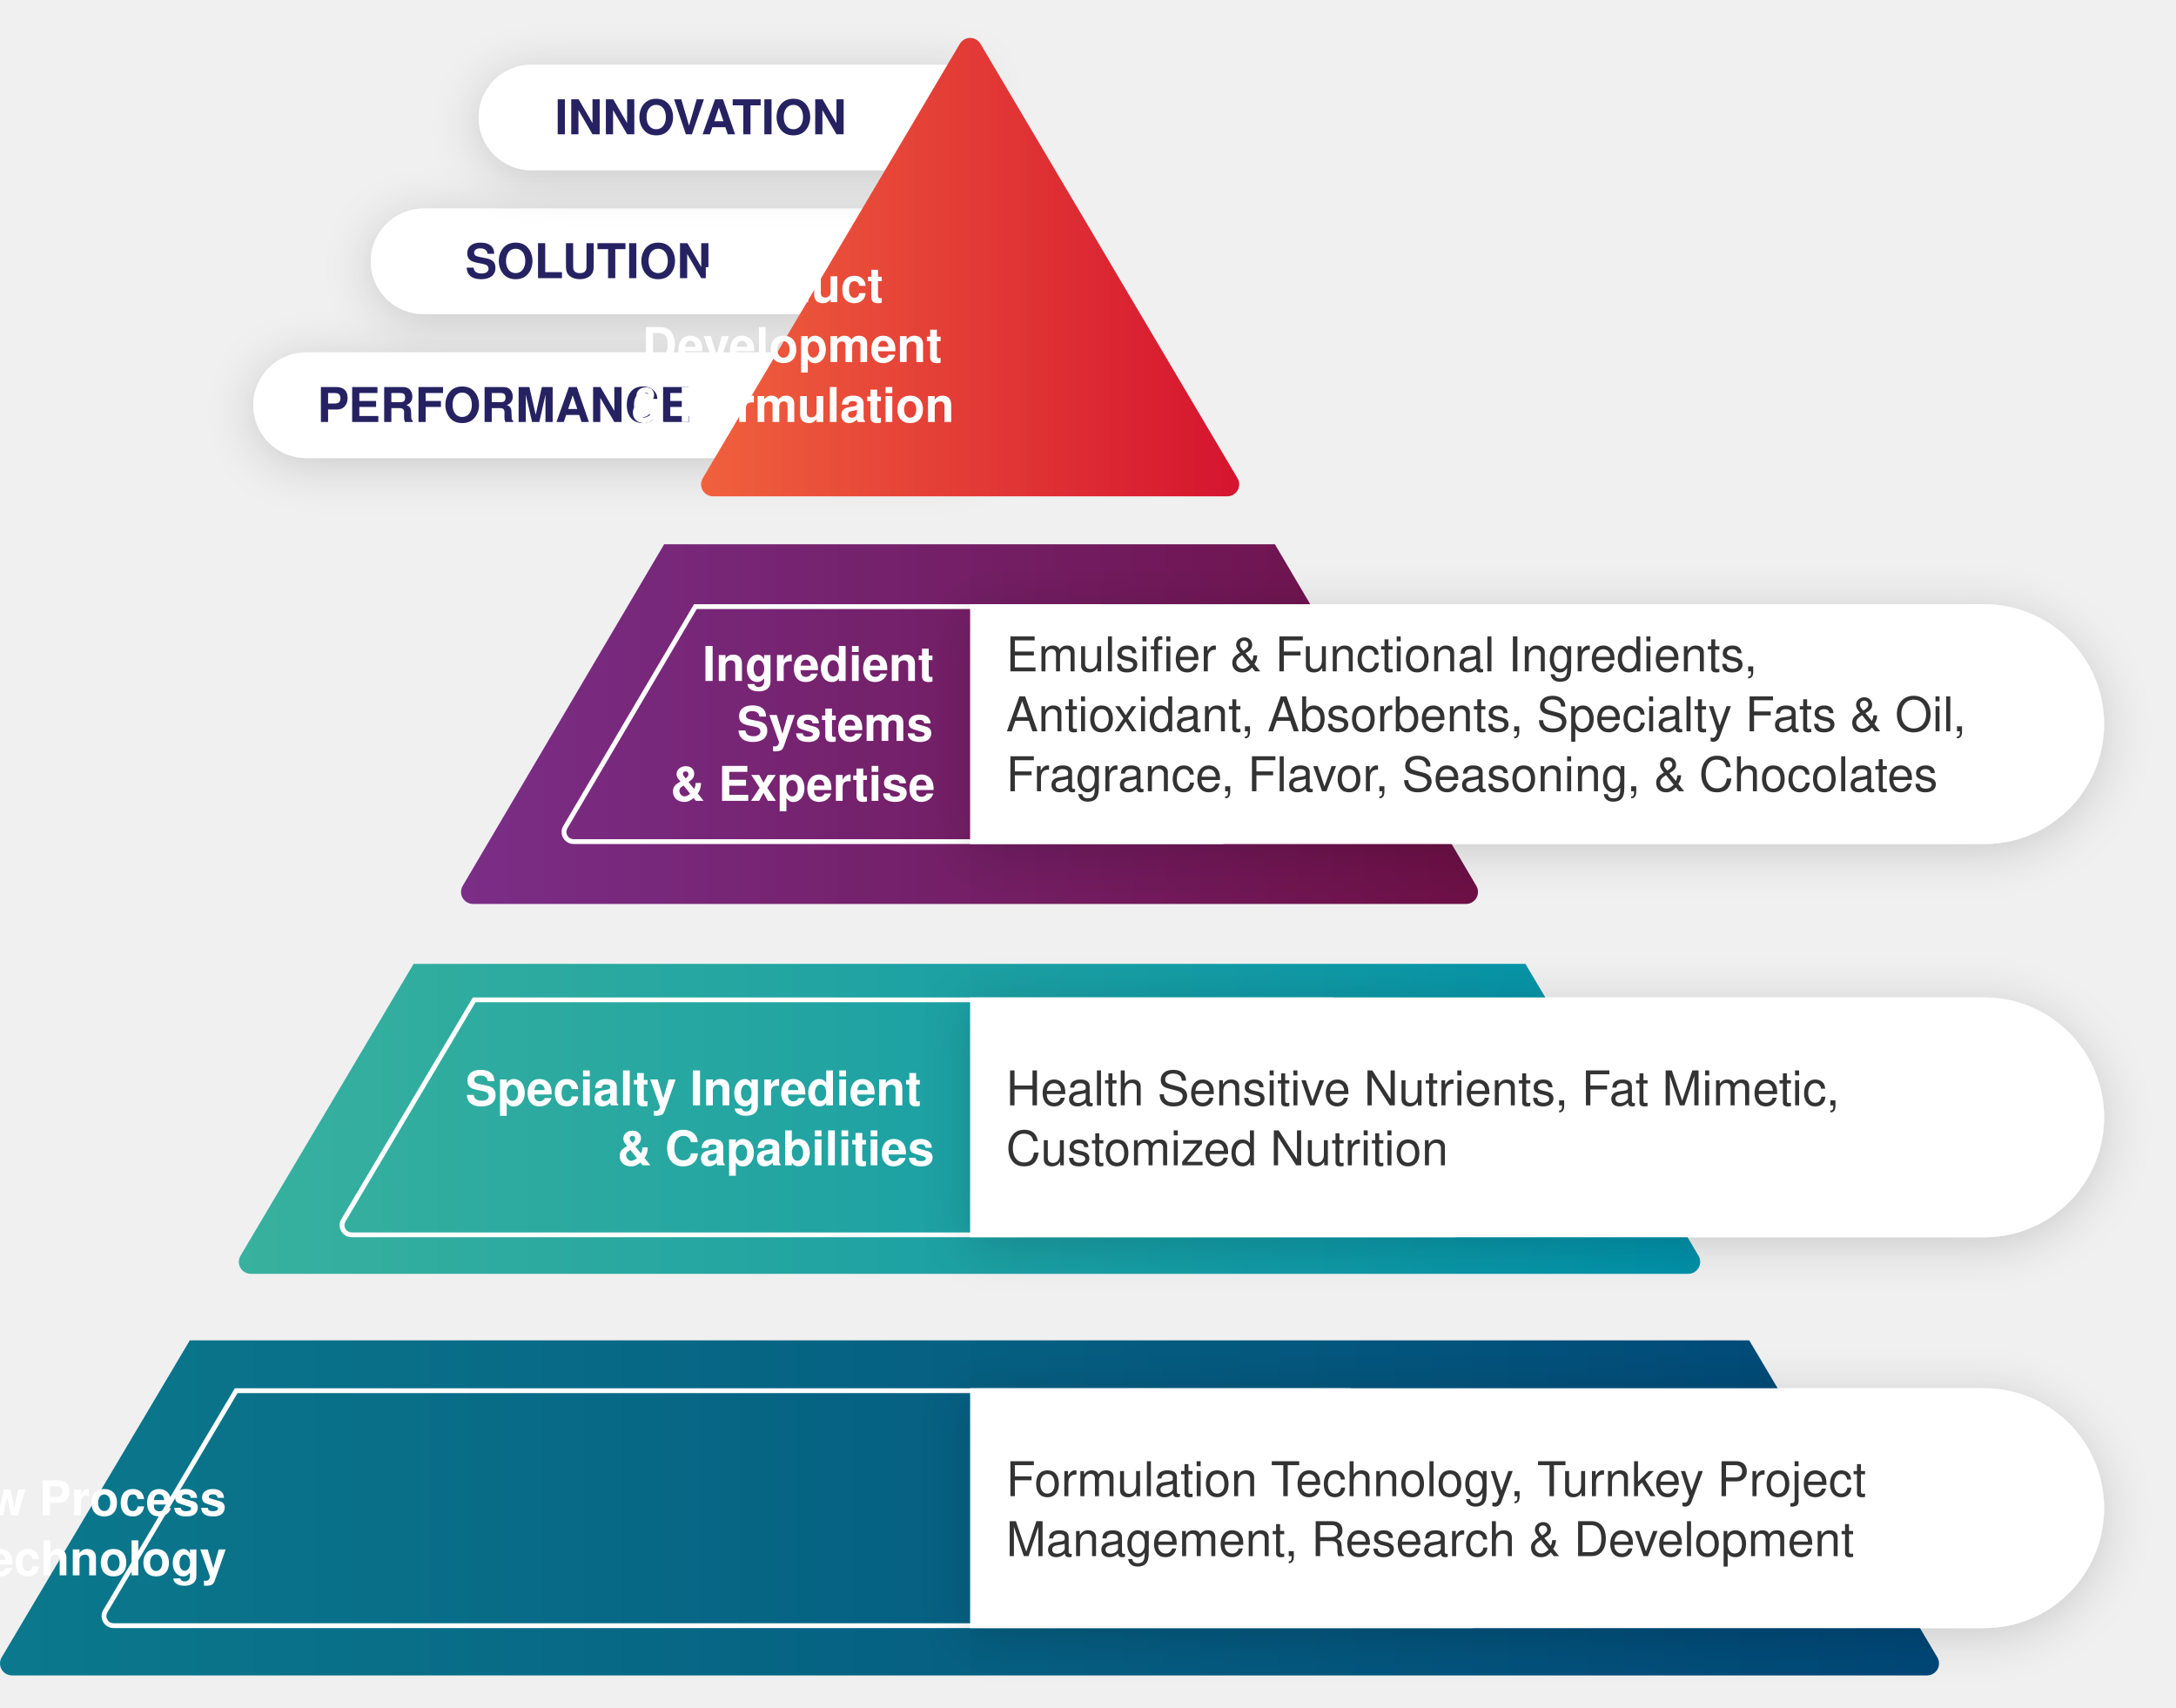
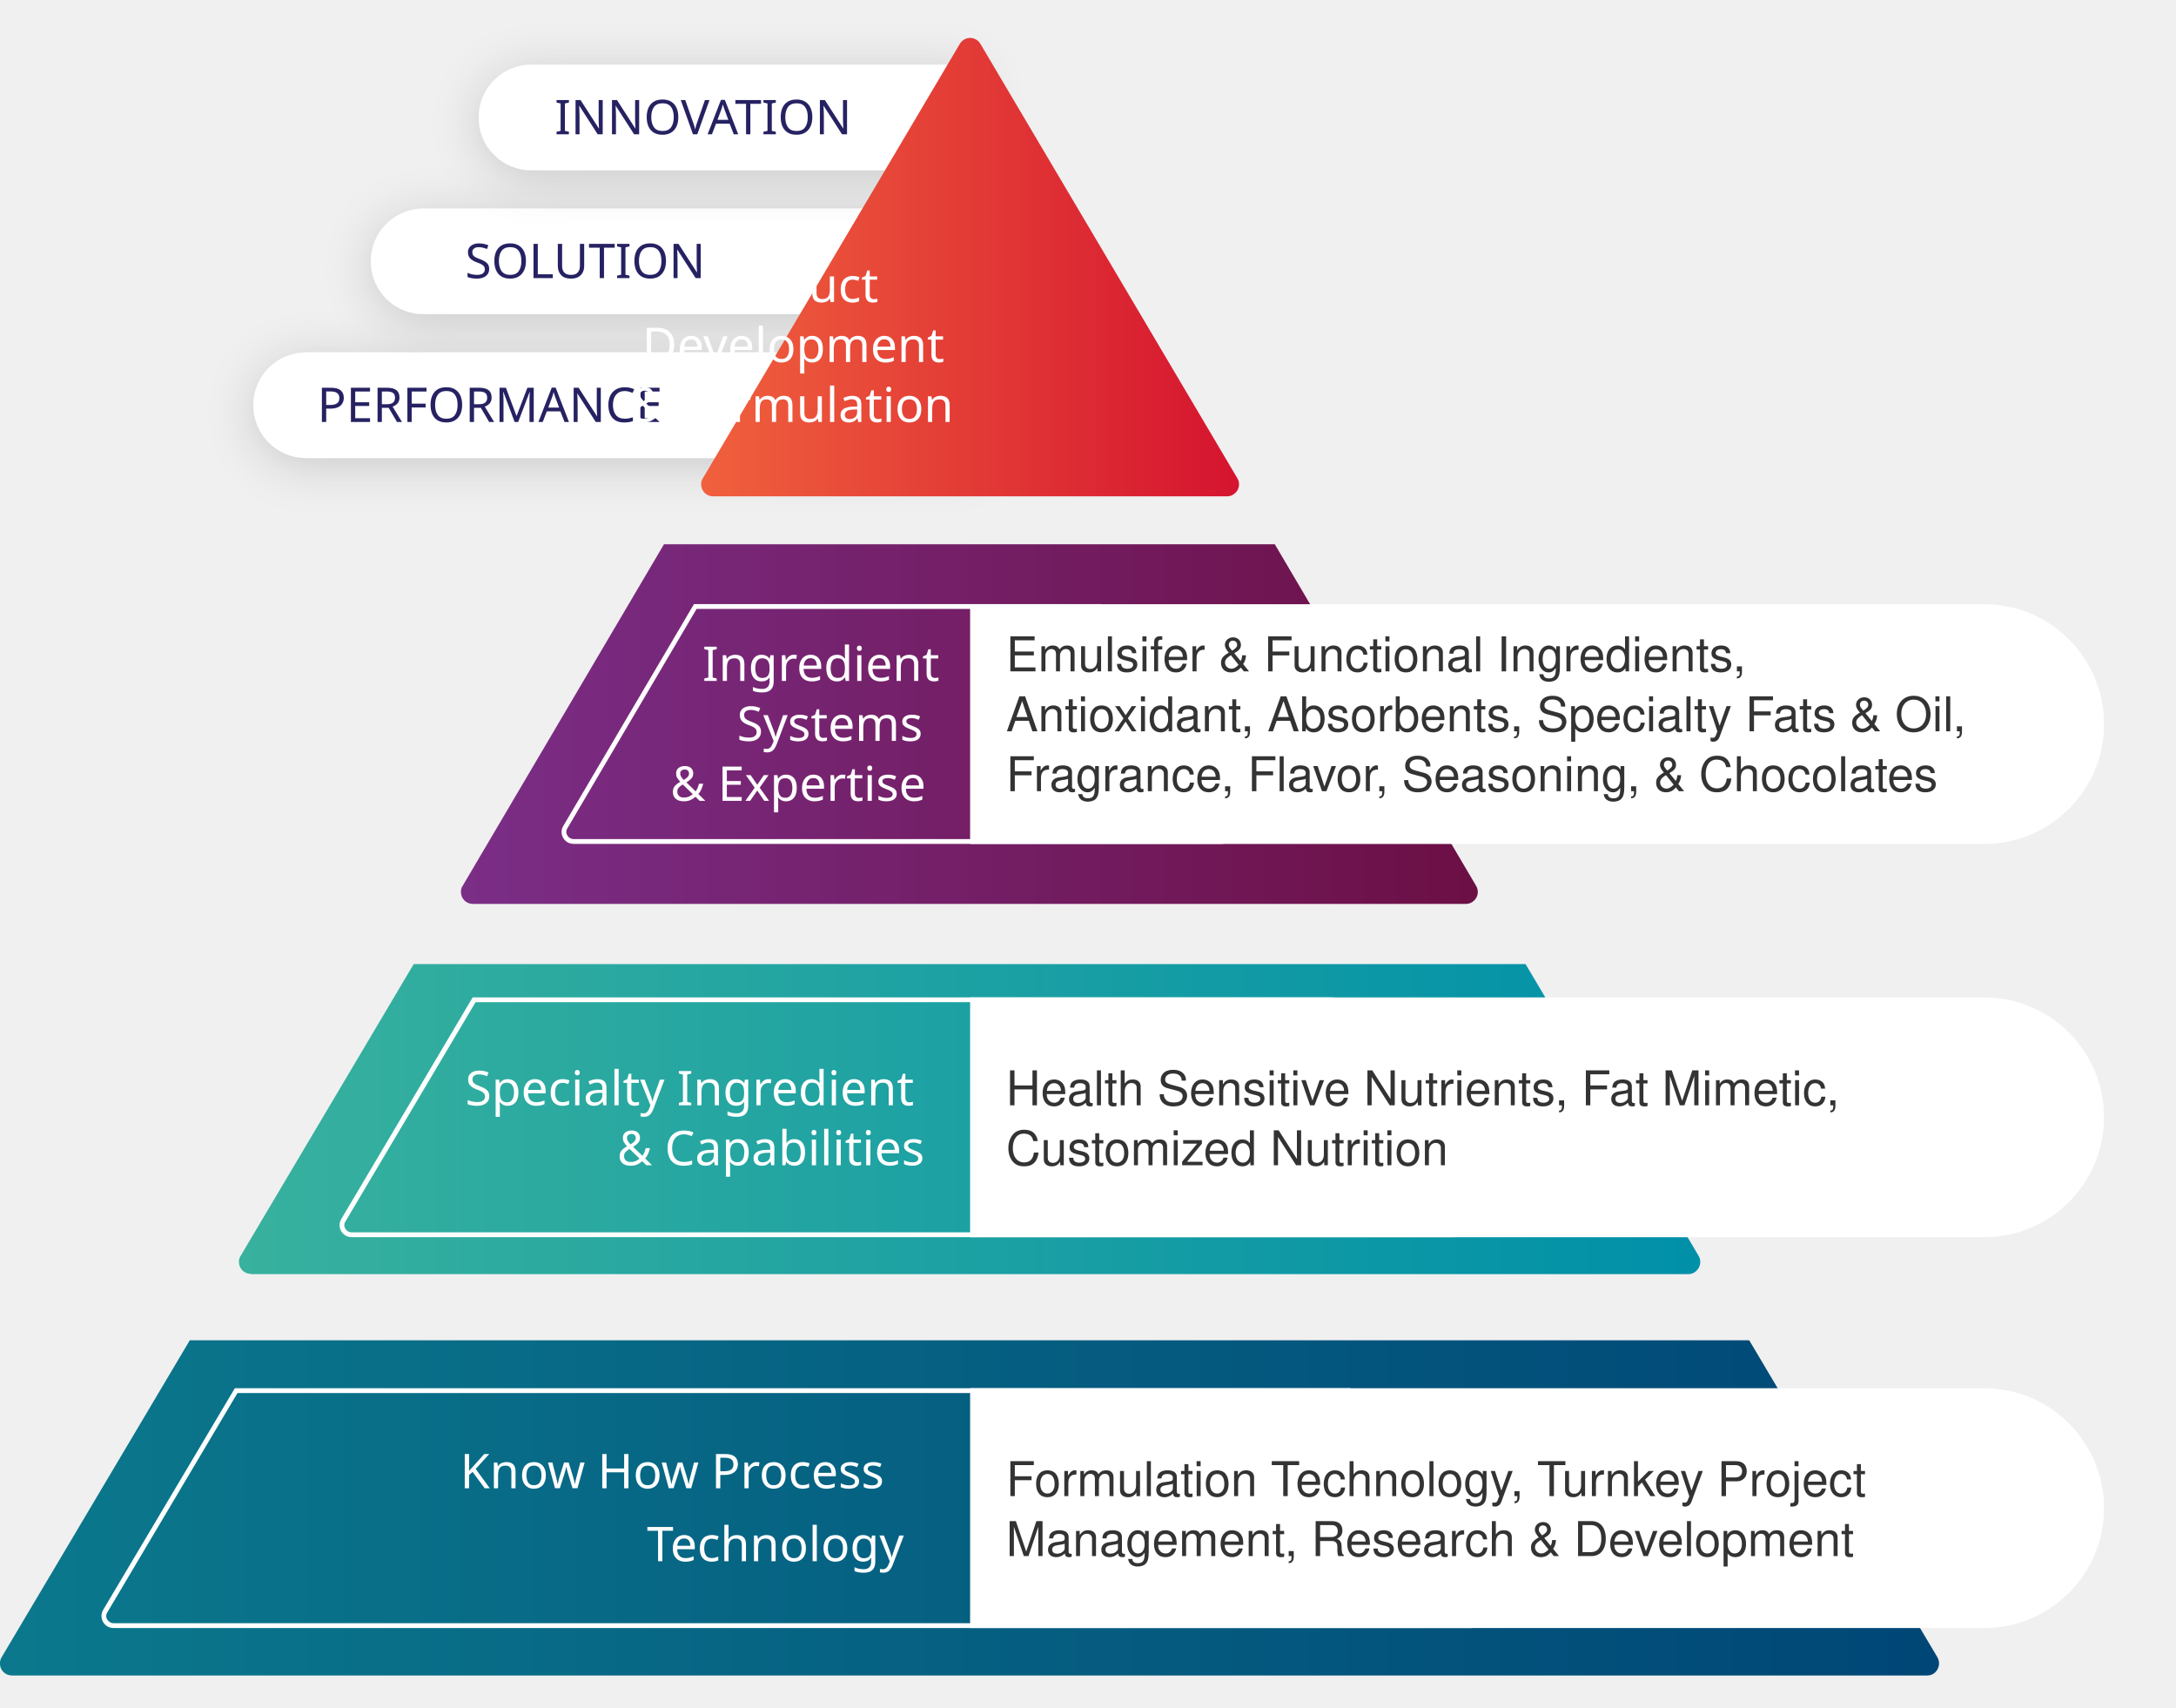
- <svg xmlns="http://www.w3.org/2000/svg" width="907.673" height="712" viewBox="0 0 907.673 712">
-   <defs>
-     <linearGradient id="linear-gradient" y1="0.5" x2="1" y2="0.5" gradientUnits="objectBoundingBox">
-       <stop offset="0" stop-color="#7b2e87" />
-       <stop offset="1" stop-color="#6c0f45" />
+ <svg xmlns="http://www.w3.org/2000/svg" version="1.1" id="Layer_1" x="0px" y="0px" viewBox="0 0 907.7 712" style="enable-background:new 0 0 907.7 712;" xml:space="preserve">
+   <style type="text/css">
+ 	.st0{fill:url(#Intersection_9_1_);}
+ 	.st1{fill:url(#Intersection_8_1_);}
+ 	.st2{fill:url(#Intersection_7_1_);}
+ 	.st3{filter:url(#Rectangle_314);}
+ 	.st4{fill:#FFFFFF;}
+ 	.st5{filter:url(#Rectangle_310);}
+ 	.st6{filter:url(#Rectangle_315);}
+ 	.st7{fill:url(#Polygon_4_1_);}
+ 	.st8{fill:#262262;}
+ 	.st9{font-family:'Helvetica-Bold';}
+ 	.st10{font-size:20px;}
+ 	.st11{fill:none;}
+ 	.st12{fill:#333333;}
+ 	.st13{font-family:'Helvetica';}
+ </style>
+   <filter filterUnits="userSpaceOnUse" height="104" id="Rectangle_315" width="361" x="75.673" y="120">
+     <feOffset dy="3" input="SourceAlpha" />
+     <feGaussianBlur result="blur-3" stdDeviation="10" />
+     <feFlood flood-opacity="0.161" />
+     <feComposite in2="blur-3" operator="in" />
+     <feComposite in="SourceGraphic" operator="over" />
+   </filter>
+   <filter filterUnits="userSpaceOnUse" height="104" id="Rectangle_314" width="312" x="124.673" y="60">
+     <feOffset dy="3" input="SourceAlpha" />
+     <feGaussianBlur result="blur" stdDeviation="10" />
+     <feFlood flood-opacity="0.161" />
+     <feComposite in2="blur" operator="in" />
+     <feComposite in="SourceGraphic" operator="over" />
+   </filter>
+   <filter filterUnits="userSpaceOnUse" height="104" id="Rectangle_310" width="267" x="169.673" y="0">
+     <feOffset dy="3" input="SourceAlpha" />
+     <feGaussianBlur result="blur-2" stdDeviation="10" />
+     <feFlood flood-opacity="0.161" />
+     <feComposite in2="blur-2" operator="in" />
+     <feComposite in="SourceGraphic" operator="over" />
+   </filter>
+   <g id="Group_126" transform="translate(-456.327 -1984)">
+     <linearGradient id="Intersection_9_1_" gradientUnits="userSpaceOnUse" x1="659.846" y1="2590.207" x2="660.846" y2="2590.207" gradientTransform="matrix(424.2052 0 0 -150 -279261.5 390817)">
+       <stop offset="0" style="stop-color:#7B2E87" />
+       <stop offset="1" style="stop-color:#6C0F45" />
    </linearGradient>
-     <linearGradient id="linear-gradient-2" y1="0.5" x2="1" y2="0.5" gradientUnits="objectBoundingBox">
-       <stop offset="0" stop-color="#38b19e" />
-       <stop offset="1" stop-color="#0090a8" />
+     <path id="Intersection_9" class="st0" d="M653.6,2361c-2.8,0-5-2.2-5-5c0-0.9,0.2-1.8,0.7-2.5l84-142.5h254.8l84,142.5   c1.4,2.4,0.6,5.4-1.8,6.8c-0.8,0.5-1.6,0.7-2.5,0.7H653.6z" />
+     <linearGradient id="Intersection_8_1_" gradientUnits="userSpaceOnUse" x1="659.992" y1="2590.32" x2="660.992" y2="2590.32" gradientTransform="matrix(609.569 0 0 -129.268 -401754.938 337296.094)">
+       <stop offset="0" style="stop-color:#38B19E" />
+       <stop offset="1" style="stop-color:#0090A8" />
    </linearGradient>
-     <linearGradient id="linear-gradient-3" y1="0.5" x2="1" y2="0.5" gradientUnits="objectBoundingBox">
-       <stop offset="0" stop-color="#0b798d" />
-       <stop offset="1" stop-color="#004676" />
+     <path id="Intersection_8" class="st1" d="M561,2515.3c-2.8,0-5-2.2-5-5c0-0.9,0.2-1.8,0.7-2.5l72.2-121.7h463.8l72.2,121.7   c1.4,2.4,0.6,5.4-1.8,6.9c-0.8,0.5-1.7,0.7-2.5,0.7H561z" />
+     <linearGradient id="Intersection_7_1_" gradientUnits="userSpaceOnUse" x1="660.075" y1="2590.258" x2="661.075" y2="2590.258" gradientTransform="matrix(808.8104 0 0 -139.752 -533419 364606.688)">
+       <stop offset="0" style="stop-color:#0B798D" />
+       <stop offset="1" style="stop-color:#004676" />
    </linearGradient>
-     <filter id="Rectangle_314" x="124.673" y="60" width="312" height="104" filterUnits="userSpaceOnUse">
-       <feOffset dy="3" input="SourceAlpha" />
-       <feGaussianBlur stdDeviation="10" result="blur" />
-       <feFlood flood-opacity="0.161" />
-       <feComposite operator="in" in2="blur" />
-       <feComposite in="SourceGraphic" />
-     </filter>
-     <filter id="Rectangle_310" x="169.673" y="0" width="267" height="104" filterUnits="userSpaceOnUse">
-       <feOffset dy="3" input="SourceAlpha" />
-       <feGaussianBlur stdDeviation="10" result="blur-2" />
-       <feFlood flood-opacity="0.161" />
-       <feComposite operator="in" in2="blur-2" />
-       <feComposite in="SourceGraphic" />
-     </filter>
-     <filter id="Rectangle_315" x="75.673" y="120" width="361" height="104" filterUnits="userSpaceOnUse">
-       <feOffset dy="3" input="SourceAlpha" />
-       <feGaussianBlur stdDeviation="10" result="blur-3" />
-       <feFlood flood-opacity="0.161" />
-       <feComposite operator="in" in2="blur-3" />
-       <feComposite in="SourceGraphic" />
-     </filter>
-     <linearGradient id="linear-gradient-4" y1="0.5" x2="1" y2="0.5" gradientUnits="objectBoundingBox">
-       <stop offset="0" stop-color="#f0613d" />
-       <stop offset="1" stop-color="#d5142f" />
+     <path id="Intersection_7" class="st2" d="M461.3,2682.8c-2.8,0-5-2.2-5-5c0-0.9,0.2-1.8,0.7-2.6l78.5-132.2H1186l78.5,132.2   c1.4,2.4,0.6,5.4-1.7,6.9c-0.8,0.5-1.7,0.7-2.6,0.7H461.3z" />
+     <g transform="matrix(1, 0, 0, 1, 456.33, 1984)" class="st3">
+       <path id="Rectangle_314-2_1_" class="st4" d="M176.7,87h230l0,0v44l0,0h-230c-12.2,0-22-9.8-22-22l0,0    C154.7,96.8,164.5,87,176.7,87z" />
+     </g>
+     <g transform="matrix(1, 0, 0, 1, 456.33, 1984)" class="st5">
+       <path id="Rectangle_310-2_1_" class="st4" d="M221.7,27h185l0,0v44l0,0h-185c-12.2,0-22-9.8-22-22l0,0    C199.7,36.8,209.5,27,221.7,27z" />
+     </g>
+     <g transform="matrix(1, 0, 0, 1, 456.33, 1984)" class="st6">
+       <path id="Rectangle_315-2_1_" class="st4" d="M127.7,147h279l0,0v44l0,0h-279c-12.2,0-22-9.8-22-22l0,0    C105.7,156.8,115.5,147,127.7,147z" />
+     </g>
+     <linearGradient id="Polygon_4_1_" gradientUnits="userSpaceOnUse" x1="659.418" y1="2590.054" x2="660.418" y2="2590.054" gradientTransform="matrix(224.4605 0 0 -191.1844 -147264.531 497273.375)">
+       <stop offset="0" style="stop-color:#F0613D" />
+       <stop offset="1" style="stop-color:#D5142F" />
    </linearGradient>
-     <filter id="Rectangle_309" x="374.673" y="552" width="533" height="160" filterUnits="userSpaceOnUse">
-       <feOffset dy="3" input="SourceAlpha" />
-       <feGaussianBlur stdDeviation="10" result="blur-4" />
-       <feFlood flood-opacity="0.161" />
-       <feComposite operator="in" in2="blur-4" />
-       <feComposite in="SourceGraphic" />
-     </filter>
-     <filter id="Rectangle_307" x="374.673" y="225" width="533" height="160" filterUnits="userSpaceOnUse">
-       <feOffset dy="3" input="SourceAlpha" />
-       <feGaussianBlur stdDeviation="10" result="blur-5" />
-       <feFlood flood-opacity="0.161" />
-       <feComposite operator="in" in2="blur-5" />
-       <feComposite in="SourceGraphic" />
-     </filter>
-     <filter id="Rectangle_308" x="374.673" y="389" width="533" height="160" filterUnits="userSpaceOnUse">
-       <feOffset dy="3" input="SourceAlpha" />
-       <feGaussianBlur stdDeviation="10" result="blur-6" />
-       <feFlood flood-opacity="0.161" />
-       <feComposite operator="in" in2="blur-6" />
-       <feComposite in="SourceGraphic" />
-     </filter>
-   </defs>
-   <g id="Group_126" data-name="Group 126" transform="translate(-456.327 -1984)">
-     <path id="Intersection_9" data-name="Intersection 9" d="M3.535,141.84A5,5,0,0,1-.771,134.3L83.247-8.16H338.028L422.047,134.3a5,5,0,0,1-4.307,7.54Z" transform="translate(650.104 2219.16)" stroke="rgba(0,0,0,0)" stroke-miterlimit="10" stroke-width="1" fill="url(#linear-gradient)" />
-     <path id="Intersection_8" data-name="Intersection 8" d="M3.56,128.685a5,5,0,0,1-4.3-7.55L71.448-.583H535.241L607.43,121.135a5,5,0,0,1-4.3,7.55Z" transform="translate(557.396 2386.583)" stroke="rgba(0,0,0,0)" stroke-miterlimit="10" stroke-width="1" fill="url(#linear-gradient-2)" />
-     <path id="Intersection_7" data-name="Intersection 7" d="M3.559,139.752A5,5,0,0,1-.74,132.2L77.729,0H728.2l78.469,132.2a5,5,0,0,1-4.3,7.552Z" transform="translate(457.774 2543.001)" fill="url(#linear-gradient-3)" />
-     <g transform="matrix(1, 0, 0, 1, 456.33, 1984)" filter="url(#Rectangle_314)">
-       <path id="Rectangle_314-2" data-name="Rectangle 314" d="M22,0H252a0,0,0,0,1,0,0V44a0,0,0,0,1,0,0H22A22,22,0,0,1,0,22v0A22,22,0,0,1,22,0Z" transform="translate(154.67 87)" fill="#fff" />
+     <path id="Polygon_4" class="st7" d="M856.7,2002.3c1.4-2.4,4.5-3.2,6.8-1.8c0.7,0.4,1.3,1,1.8,1.8l107.2,181.2   c1.4,2.4,0.6,5.4-1.8,6.8c-0.8,0.5-1.6,0.7-2.5,0.7H753.8c-2.8,0-5-2.2-5-5c0-0.9,0.2-1.8,0.7-2.5L856.7,2002.3z" />
+     <text transform="matrix(1 0 0 1 687.696 2040)" class="st8 st9 st10">INNOVATION</text>
+     <text transform="matrix(1 0 0 1 650.335 2100)" class="st8 st9 st10">SOLUTION</text>
+     <text transform="matrix(1 0 0 1 588.665 2160)" class="st8 st9 st10">PERFORMANCE</text>
+     <text transform="matrix(1 0 0 1 749.33 2268)" class="st4 st9 st10">Ingredient</text>
+     <text transform="matrix(1 0 0 1 763.725 2293)" class="st4 st9 st10">Systems</text>
+     <text transform="matrix(1 0 0 1 735.951 2318)" class="st4 st9 st10">&amp; Expertise</text>
+     <text transform="matrix(1 0 0 1 650.395 2445)" class="st4 st9 st10">Specialty Ingredient </text>
+     <text transform="matrix(1 0 0 1 713.744 2470)" class="st4 st9 st10">&amp; Capabilities</text>
+     <text transform="matrix(1 0 0 1 648.2612 2604.714)" class="st4 st9 st10">Know How Process </text>
+     <text transform="matrix(1 0 0 1 726.1732 2635.143)" class="st4 st9 st10">Technology</text>
+     <text transform="matrix(1 0 0 1 749.222 2110)" class="st4 st9 st10">Product </text>
+     <text transform="matrix(1 0 0 1 724.207 2135)" class="st4 st9 st10">Development</text>
+     <text transform="matrix(1 0 0 1 719.227 2160)" class="st4 st9 st10">&amp; Formulation</text>
+     <g id="Intersection_12" transform="translate(498.98 2563.001)">
+       <path class="st11" d="M4.7,100c-2.8,0-5-2.2-5-5c0-0.9,0.2-1.8,0.7-2.6L55.3,0h465.4l54.9,92.4c1.4,2.4,0.6,5.4-1.7,6.9    c-0.8,0.5-1.7,0.7-2.6,0.7H4.7z" />
+       <path class="st4" d="M571.3,98c1.1,0,2.1-0.6,2.6-1.5c0.5-0.9,0.5-2.1,0-3L519.6,2H56.4L2.1,93.5c-0.6,0.9-0.6,2.1,0,3    C2.7,97.4,3.6,98,4.7,98H571.3 M571.3,100H4.7c-3.9,0-6.3-4.2-4.3-7.6L55.3,0h465.4l54.9,92.4C577.6,95.8,575.2,100,571.3,100z" />
    </g>
-     <g transform="matrix(1, 0, 0, 1, 456.33, 1984)" filter="url(#Rectangle_310)">
-       <path id="Rectangle_310-2" data-name="Rectangle 310" d="M22,0H207a0,0,0,0,1,0,0V44a0,0,0,0,1,0,0H22A22,22,0,0,1,0,22v0A22,22,0,0,1,22,0Z" transform="translate(199.67 27)" fill="#fff" />
+     <g id="Intersection_10" transform="translate(690.807 2244.16)">
+       <path class="st11" d="M4.8,91.8c-2.8,0-5-2.2-5-5c0-0.9,0.2-1.8,0.7-2.5L55-8.2h169.9l54.5,92.5c1.4,2.4,0.6,5.4-1.8,6.8    c-0.8,0.5-1.6,0.7-2.5,0.7L4.8,91.8z" />
+       <path class="st4" d="M275.1,89.8c1.1,0,2.1-0.6,2.6-1.5c0.5-0.9,0.5-2.1,0-3L223.7-6.2H56.1L2.2,85.3c-0.6,0.9-0.6,2.1,0,3    c0.5,0.9,1.5,1.5,2.6,1.5H275.1 M275.1,91.8H4.8c-3.9,0-6.3-4.2-4.3-7.5L55-8.2h169.9l54.5,92.5C281.4,87.6,279,91.8,275.1,91.8z" />
    </g>
-     <g transform="matrix(1, 0, 0, 1, 456.33, 1984)" filter="url(#Rectangle_315)">
-       <path id="Rectangle_315-2" data-name="Rectangle 315" d="M22,0H301a0,0,0,0,1,0,0V44a0,0,0,0,1,0,0H22A22,22,0,0,1,0,22v0A22,22,0,0,1,22,0Z" transform="translate(105.67 147)" fill="#fff" />
+     <path id="Rectangle_309-2" class="st4" d="M861,2563h423c27.6,0,50,22.4,50,50l0,0c0,27.6-22.4,50-50,50H861l0,0V2563L861,2563z" />
+     <text transform="matrix(1 0 0 1 876 2608)" class="st12 st13 st10">Formulation Technology, Turnkey Project</text>
+     <text transform="matrix(1 0 0 1 876 2633)" class="st12 st13 st10">Management, Research &amp; Development</text>
+     <g id="Intersection_11" transform="translate(598.605 2400.583)">
+       <path class="st11" d="M4.4,99.4c-2.8,0-5-2.2-5-5c0-0.9,0.2-1.8,0.7-2.5L54.9-0.6h358.8l54.8,92.4c1.4,2.4,0.6,5.4-1.8,6.9    c-0.8,0.5-1.7,0.7-2.5,0.7H4.4z" />
+       <path class="st4" d="M464.2,97.4c1.1,0,2.1-0.6,2.6-1.5c0.5-0.9,0.5-2.1,0-3L412.6,1.4H56.1L1.8,92.9c-0.6,0.9-0.6,2.1,0,3    c0.5,0.9,1.5,1.5,2.6,1.5H464.2 M464.2,99.4H4.4c-3.9,0-6.3-4.2-4.3-7.6L54.9-0.6h358.8l54.8,92.4    C470.5,95.2,468.1,99.4,464.2,99.4z" />
    </g>
-     <path id="Polygon_4" data-name="Polygon 4" d="M111.7,7.27a5,5,0,0,1,8.606,0L227.534,188.453a5,5,0,0,1-4.3,7.547H8.769a5,5,0,0,1-4.3-7.547Z" transform="translate(745 1995)" stroke="rgba(0,0,0,0)" stroke-miterlimit="10" stroke-width="1" fill="url(#linear-gradient-4)" />
-     <text id="INNOVATION" transform="translate(749 2040)" fill="#262262" font-size="20" font-family="Helvetica-Bold, Helvetica" font-weight="700">
-       <tspan x="-61.304" y="0">INNOVATION</tspan>
-     </text>
-     <text id="SOLUTION" transform="translate(702 2100)" fill="#262262" font-size="20" font-family="Helvetica-Bold, Helvetica" font-weight="700">
-       <tspan x="-51.665" y="0">SOLUTION</tspan>
-     </text>
-     <text id="PERFORMANCE" transform="translate(667 2160)" fill="#262262" font-size="20" font-family="Helvetica-Bold, Helvetica" font-weight="700">
-       <tspan x="-78.335" y="0">PERFORMANCE</tspan>
-     </text>
-     <text id="Ingredient_Systems_Expertise" data-name="Ingredient Systems &amp; Expertise" transform="translate(846 2268)" fill="#fff" font-size="20" font-family="Helvetica-Bold, Helvetica" font-weight="700">
-       <tspan x="-96.67" y="0">Ingredient</tspan>
-       <tspan x="-82.275" y="25">Systems</tspan>
-       <tspan x="-110.049" y="50">&amp; Expertise</tspan>
-     </text>
-     <text id="Specialty_Ingredient_Capabilities" data-name="Specialty Ingredient  &amp; Capabilities" transform="translate(846 2445)" fill="#fff" font-size="20" font-family="Helvetica-Bold, Helvetica" font-weight="700">
-       <tspan x="-195.605" y="0">Specialty Ingredient </tspan>
-       <tspan x="-132.256" y="25">&amp; Capabilities</tspan>
-     </text>
-     <text id="Know_How_Process_Technology" data-name="Know How Process Technology" transform="translate(551 2601)" fill="#fff" font-size="20" font-family="Helvetica-Bold, Helvetica" font-weight="700">
-       <tspan x="-185.596" y="15">Know How Process </tspan>
-       <tspan x="-110.752" y="40">Technology</tspan>
-     </text>
-     <text id="Product_Development_Formulation" data-name="Product Development &amp; Formulation" transform="translate(787 2095)" fill="#fff" font-size="20" font-family="Helvetica-Bold, Helvetica" font-weight="700">
-       <tspan x="-37.778" y="15">Product </tspan>
-       <tspan x="-62.793" y="40">Development</tspan>
-       <tspan x="-67.773" y="65">&amp; Formulation</tspan>
-     </text>
-     <g id="Intersection_12" data-name="Intersection 12" transform="translate(498.98 2563.001)" fill="none">
-       <path d="M4.722,100a5,5,0,0,1-4.3-7.552L55.3,0H520.741l54.874,92.448a5,5,0,0,1-4.3,7.552Z" stroke="none" />
-       <path d="M 571.316 97.999 C 572.407 97.999 573.382 97.432 573.922 96.483 C 574.463 95.534 574.452 94.407 573.895 93.468 L 519.603 1.999 L 56.435 1.999 L 2.143 93.468 C 1.585 94.407 1.575 95.534 2.116 96.483 C 2.656 97.432 3.63 97.999 4.722 97.999 L 571.316 97.999 M 571.316 99.999 L 4.722 99.999 C 0.847 99.999 -1.555 95.78 0.423 92.447 L 55.297 -0.001 L 520.741 -0.001 L 575.615 92.447 C 577.593 95.78 575.191 99.999 571.316 99.999 Z" stroke="none" fill="#fff" />
-     </g>
-     <g transform="matrix(1, 0, 0, 1, 456.33, 1984)" filter="url(#Rectangle_309)">
-       <path id="Rectangle_309-2" data-name="Rectangle 309" d="M0,0H423a50,50,0,0,1,50,50v0a50,50,0,0,1-50,50H0a0,0,0,0,1,0,0V0A0,0,0,0,1,0,0Z" transform="translate(404.67 579)" fill="#fff" />
-     </g>
-     <g id="Intersection_10" data-name="Intersection 10" transform="translate(690.807 2244.16)" fill="none">
-       <path d="M4.784,91.84A5,5,0,0,1,.477,84.3L55.007-8.16H224.861l54.53,92.46a5,5,0,0,1-4.306,7.54Z" stroke="none" />
-       <path d="M 275.084 89.84 C 276.174 89.84 277.148 89.274 277.689 88.328 C 278.23 87.381 278.222 86.255 277.668 85.315 L 223.718 -6.16 L 56.149 -6.16 L 2.2 85.315 C 1.646 86.255 1.638 87.381 2.179 88.328 C 2.72 89.274 3.693 89.84 4.783 89.84 L 275.084 89.84 M 275.084 91.84 L 4.783 91.84 C 0.914 91.84 -1.489 87.633 0.477 84.299 L 55.007 -8.16 L 224.861 -8.16 L 279.391 84.299 C 281.356 87.633 278.953 91.84 275.084 91.84 Z" stroke="none" fill="#fff" />
-     </g>
-     <text id="Formulation_Technology_Turnkey_Project_Management_Research_Development_" data-name="Formulation Technology, Turnkey Project Management, Research &amp; Development " transform="translate(876 2608)" fill="#333" font-size="20" font-family="Helvetica">
-       <tspan x="0" y="0">Formulation Technology, Turnkey Project</tspan>
-       <tspan x="0" y="25">Management, Research &amp; Development </tspan>
-     </text>
-     <g transform="matrix(1, 0, 0, 1, 456.33, 1984)" filter="url(#Rectangle_307)">
-       <path id="Rectangle_307-2" data-name="Rectangle 307" d="M0,0H423a50,50,0,0,1,50,50v0a50,50,0,0,1-50,50H0a0,0,0,0,1,0,0V0A0,0,0,0,1,0,0Z" transform="translate(404.67 252)" fill="#fff" />
-     </g>
-     <g id="Intersection_11" data-name="Intersection 11" transform="translate(598.605 2400.583)" fill="none">
-       <path d="M4.4,99.417a5,5,0,0,1-4.3-7.55L54.932-.583H413.717l54.831,92.45a5,5,0,0,1-4.3,7.55Z" stroke="none" />
-       <path d="M 464.247 97.417 C 465.339 97.417 466.314 96.85 466.854 95.901 C 467.394 94.953 467.384 93.826 466.827 92.887 L 412.577 1.417 L 56.071 1.417 L 1.822 92.887 C 1.265 93.826 1.255 94.953 1.796 95.901 C 2.336 96.85 3.311 97.417 4.403 97.417 L 464.247 97.417 M 464.247 99.417 L 4.403 99.417 C 0.527 99.417 -1.875 95.199 0.102 91.867 L 54.932 -0.583 L 413.717 -0.583 L 468.547 91.867 C 470.525 95.199 468.122 99.417 464.247 99.417 Z" stroke="none" fill="#fff" />
-     </g>
-     <text id="Emulsifier_Functional_Ingredients_Antioxidant_Absorbents_Specialty_Fats_Oil_Fragrance_Flavor_Seasoning_Chocolates" data-name="Emulsifier &amp; Functional Ingredients, Antioxidant, Absorbents, Specialty Fats &amp; Oil, Fragrance, Flavor, Seasoning, &amp; Chocolates" transform="translate(876 2249)" fill="#333" font-size="20" font-family="Helvetica">
-       <tspan x="0" y="15">Emulsifier &amp; Functional Ingredients,</tspan>
-       <tspan x="0" y="40">Antioxidant, Absorbents, Specialty Fats &amp; Oil,</tspan>
-       <tspan x="0" y="65">Fragrance, Flavor, Seasoning, &amp; Chocolates</tspan>
-     </text>
-     <g transform="matrix(1, 0, 0, 1, 456.33, 1984)" filter="url(#Rectangle_308)">
-       <path id="Rectangle_308-2" data-name="Rectangle 308" d="M0,0H423a50,50,0,0,1,50,50v0a50,50,0,0,1-50,50H0a0,0,0,0,1,0,0V0A0,0,0,0,1,0,0Z" transform="translate(404.67 416)" fill="#fff" />
-     </g>
-     <text id="Health_Sensitive_Nutrients_Fat_Mimetic_Customized_Nutrition" data-name="Health Sensitive Nutrients, Fat Mimetic, Customized Nutrition" transform="translate(876 2445)" fill="#333" font-size="20" font-family="Helvetica">
-       <tspan x="0" y="0">Health Sensitive Nutrients, Fat Mimetic,</tspan>
-       <tspan x="0" y="25">Customized Nutrition</tspan>
-     </text>
+     <path id="Rectangle_307-2" class="st4" d="M861,2236h423c27.6,0,50,22.4,50,50l0,0c0,27.6-22.4,50-50,50H861l0,0V2236L861,2236z" />
+     <text transform="matrix(1 0 0 1 876 2264)" class="st12 st13 st10">Emulsifer &amp; Functional Ingredients,</text>
+     <text transform="matrix(1 0 0 1 876 2289)" class="st12 st13 st10">Antioxidant, Absorbents, Specialty Fats &amp; Oil,</text>
+     <text transform="matrix(1 0 0 1 876 2314)" class="st12 st13 st10">Fragrance, Flavor, Seasoning, &amp; Chocolates</text>
+     <path id="Rectangle_308-2" class="st4" d="M861,2400h423c27.6,0,50,22.4,50,50l0,0c0,27.6-22.4,50-50,50H861l0,0V2400L861,2400z" />
+     <text transform="matrix(1 0 0 1 876 2445)" class="st12 st13 st10">Health Sensitive Nutrients, Fat Mimetic,</text>
+     <text transform="matrix(1 0 0 1 876 2470)" class="st12 st13 st10">Customized Nutrition</text>
  </g>
</svg>
